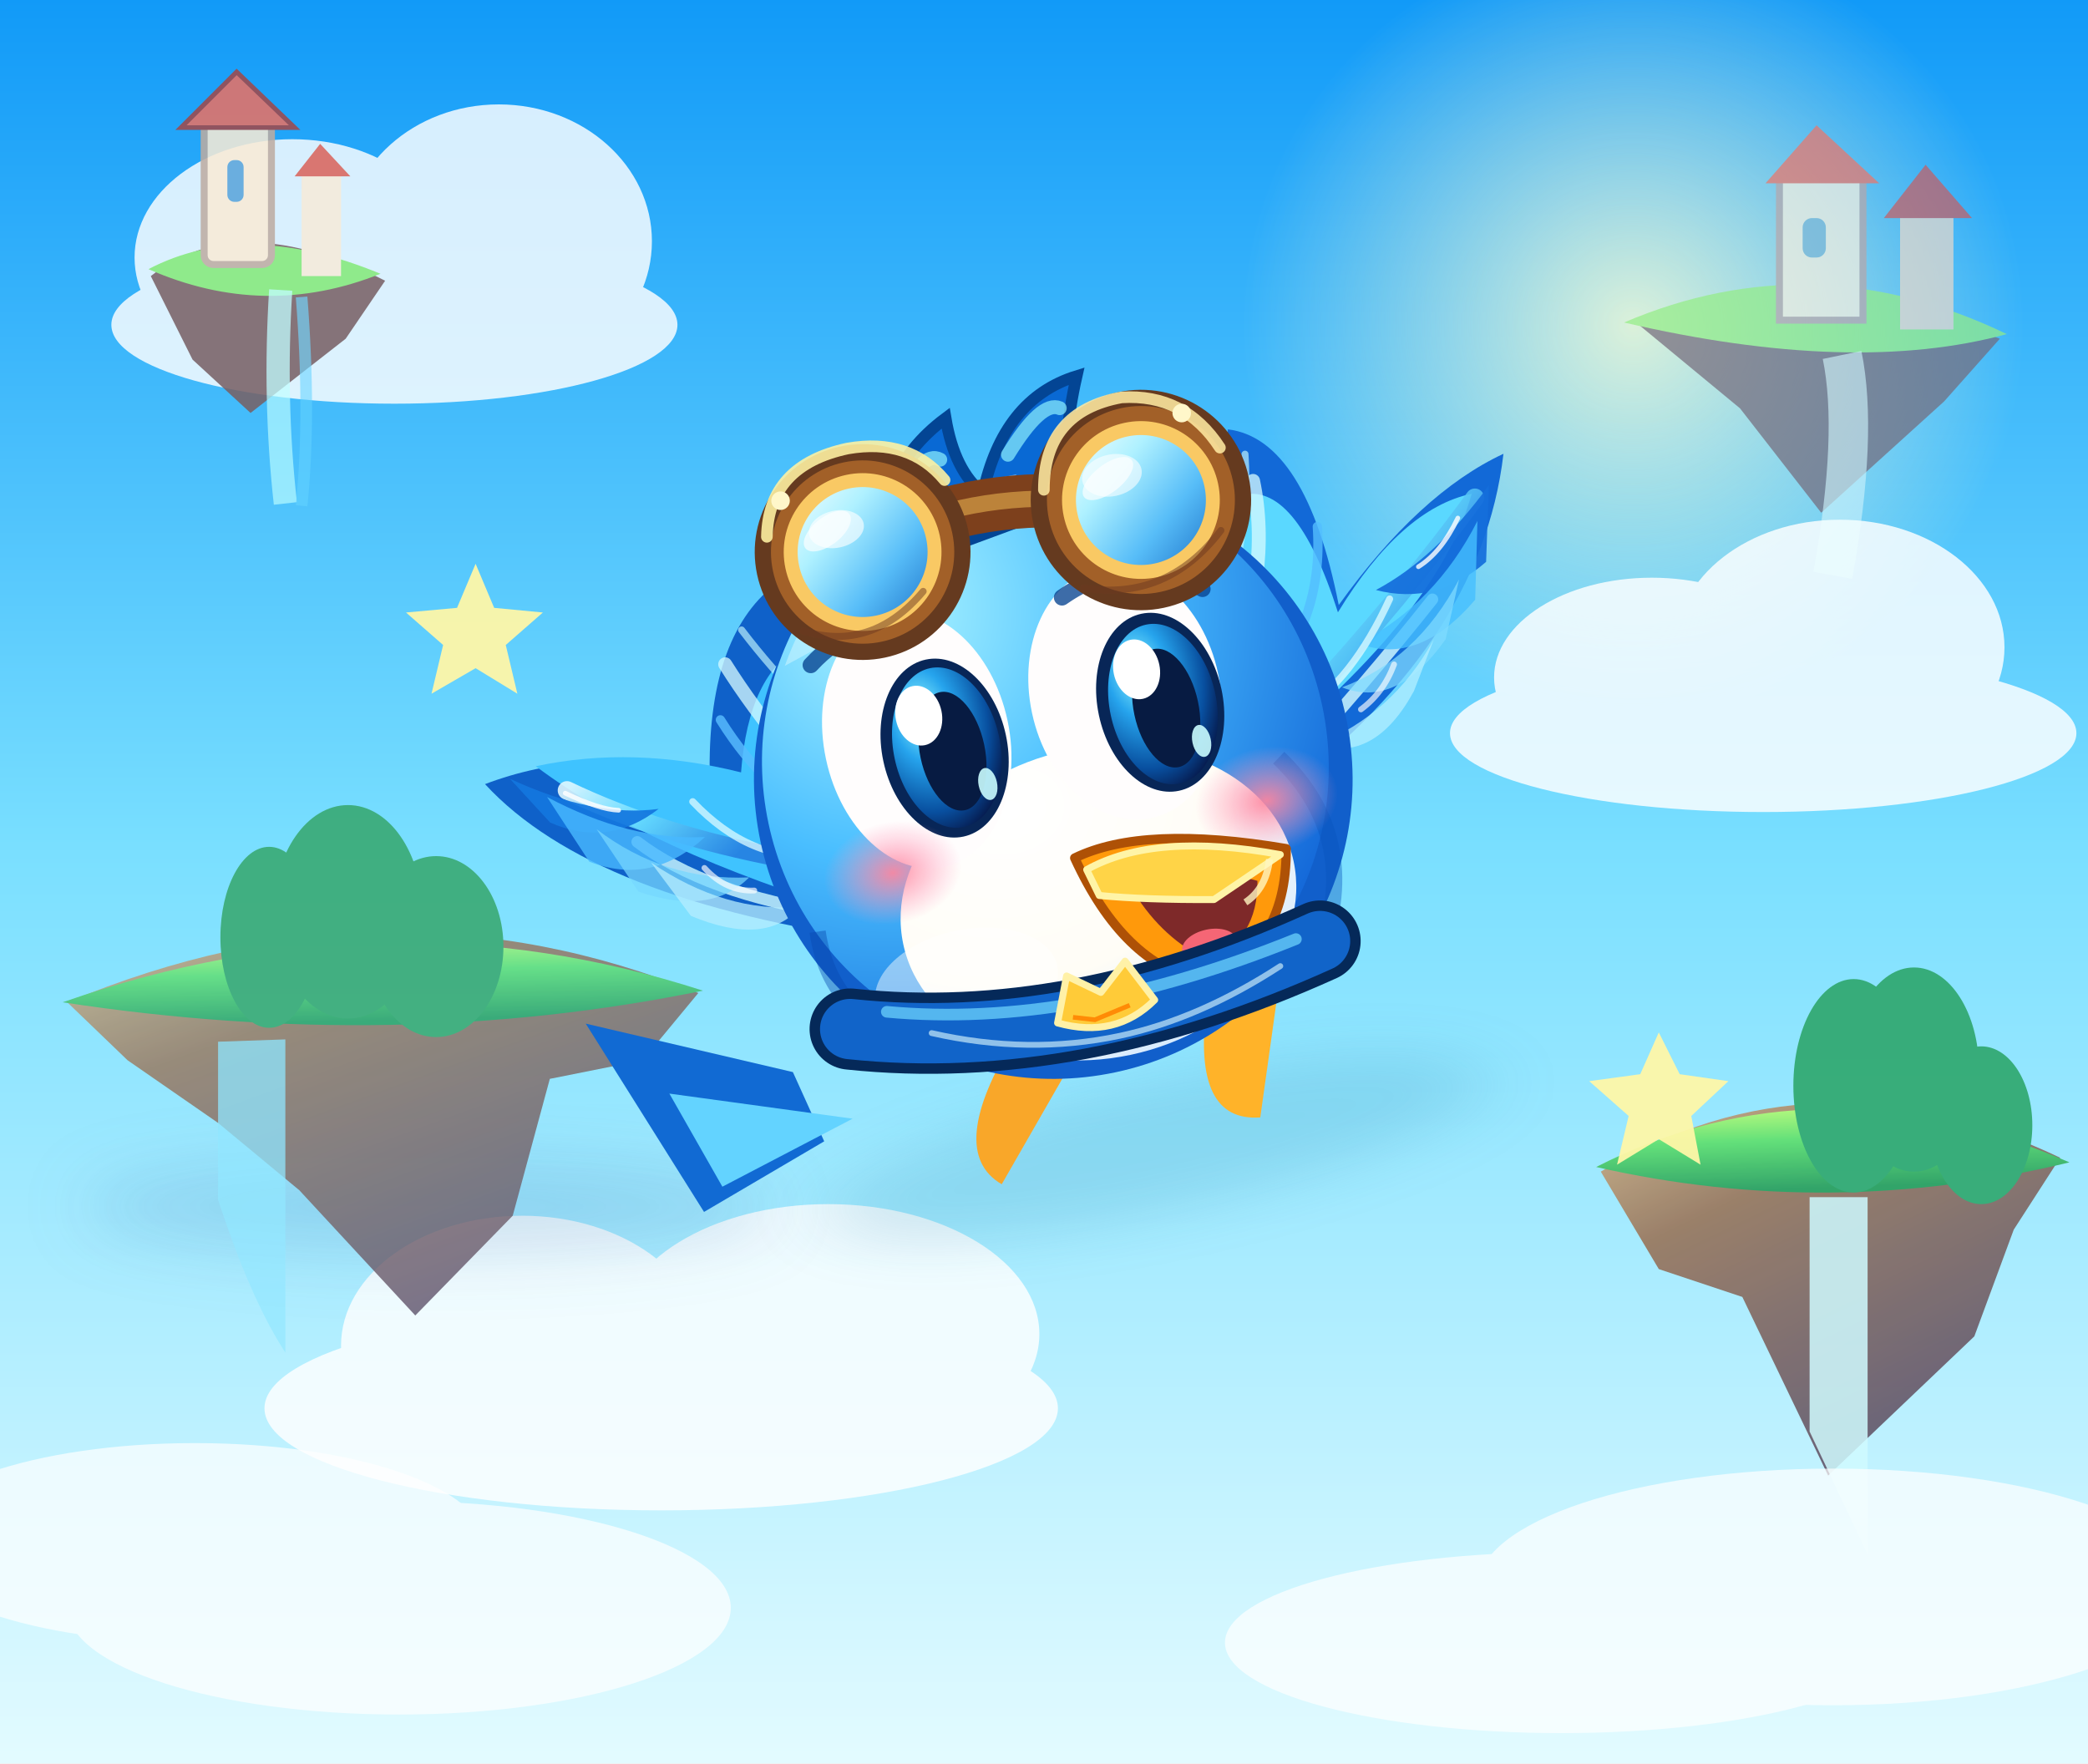
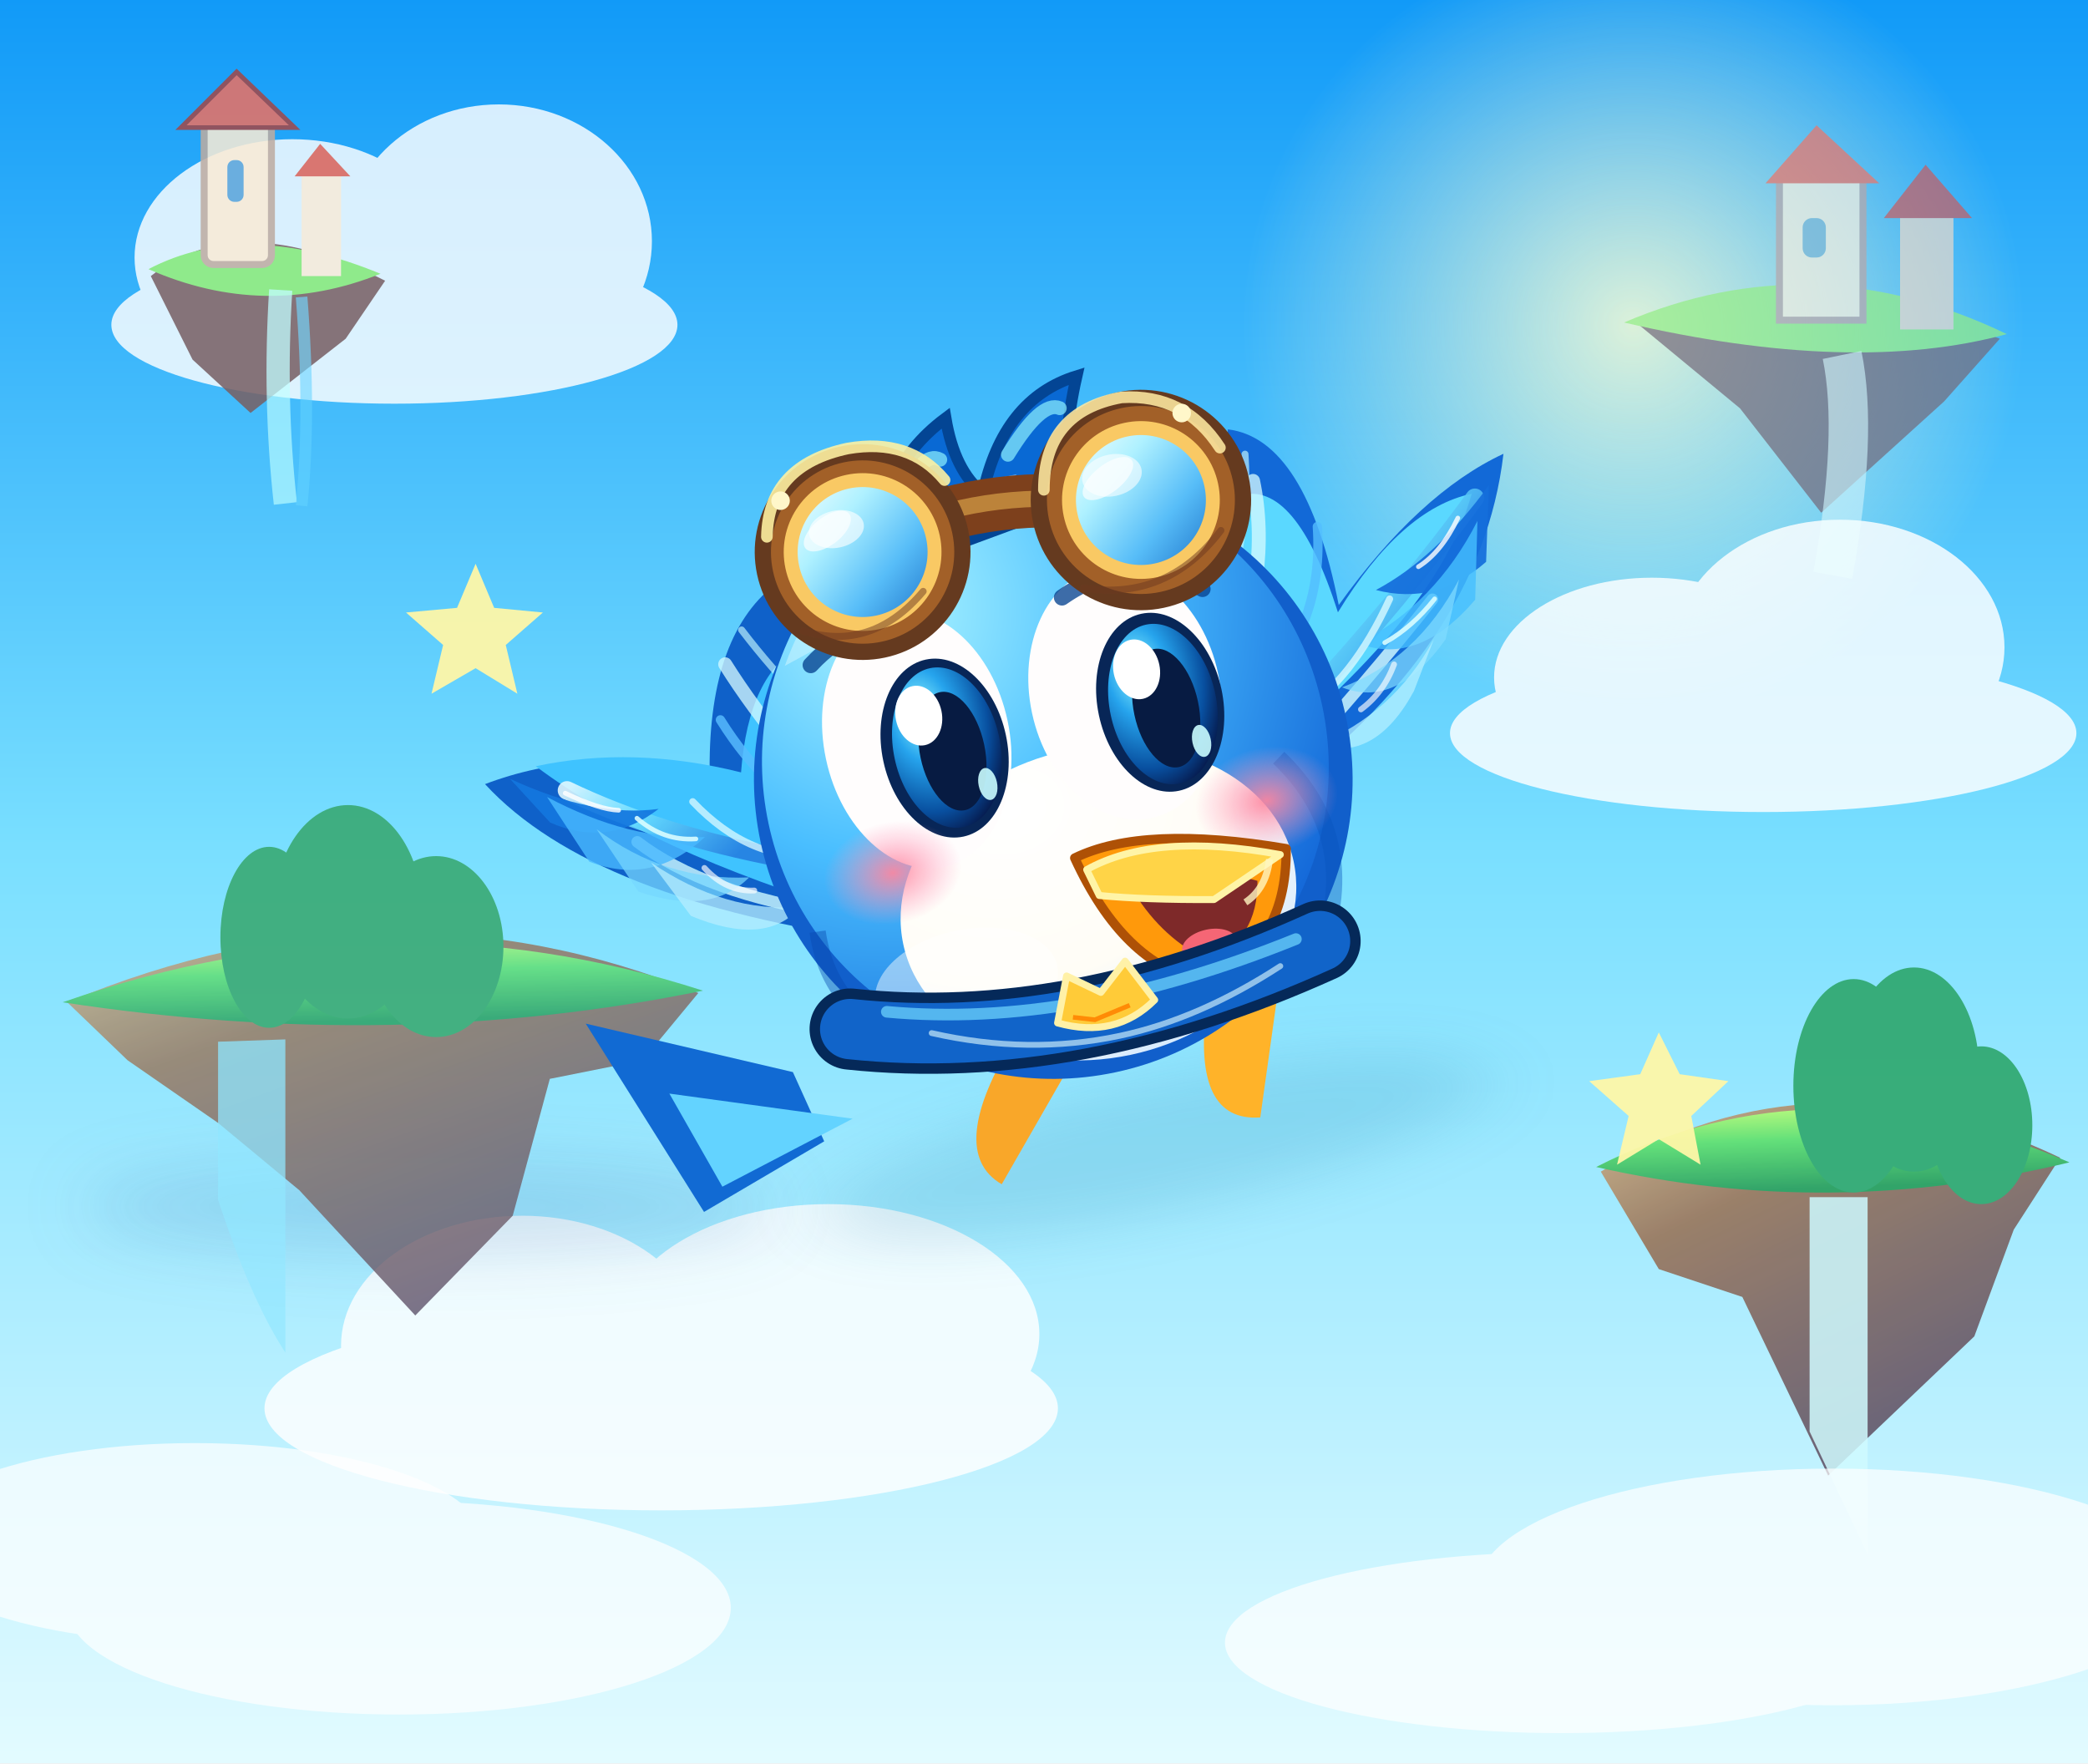
<svg xmlns="http://www.w3.org/2000/svg" width="900" height="760" viewBox="0 0 900 760">
  <defs>
    <linearGradient id="sky" x2="0" y2="1">
      <stop stop-color="#119af8" />
      <stop offset=".48" stop-color="#79dfff" />
      <stop offset="1" stop-color="#e3fbff" />
    </linearGradient>
    <linearGradient id="rock" x2=".6" y2="1">
      <stop stop-color="#d4b485" />
      <stop offset=".32" stop-color="#997459" />
      <stop offset="1" stop-color="#5b516b" />
    </linearGradient>
    <linearGradient id="grass" x2=".2" y2="1">
      <stop stop-color="#c7ff71" />
      <stop offset=".43" stop-color="#5edf6b" />
      <stop offset="1" stop-color="#269c59" />
    </linearGradient>
    <radialGradient id="belly" cx=".33" cy=".15" r=".9">
      <stop stop-color="#ffffff" />
      <stop offset=".62" stop-color="#fffdf6" />
      <stop offset="1" stop-color="#d6eaff" />
    </radialGradient>
    <radialGradient id="cheek">
      <stop stop-color="#ff869e" stop-opacity=".92" />
      <stop offset="1" stop-color="#ff9bc0" stop-opacity="0" />
    </radialGradient>
    <linearGradient id="lens" x1="0" y1="0" x2=".8" y2="1">
      <stop stop-color="#f6ffff" />
      <stop offset=".35" stop-color="#aff1ff" />
      <stop offset=".72" stop-color="#57bdf8" />
      <stop offset="1" stop-color="#2a83d3" />
    </linearGradient>
    <radialGradient id="body" cx=".28" cy=".18" r=".9">
      <stop stop-color="#adf5ff" />
      <stop offset=".48" stop-color="#49beff" />
      <stop offset="1" stop-color="#1265d7" />
    </radialGradient>
    <radialGradient id="irisBopi" cx=".33" cy=".27" r=".78">
      <stop stop-color="#94faff" />
      <stop offset=".37" stop-color="#26a4ed" />
      <stop offset=".78" stop-color="#084f9f" />
      <stop offset="1" stop-color="#061e53" />
    </radialGradient>
    <linearGradient id="featherGlint" x1="0" y1="0" x2=".85" y2=".8">
      <stop stop-color="#e5faff" />
      <stop offset=".42" stop-color="#6bdfff" />
      <stop offset="1" stop-color="#247cdf" />
    </linearGradient>
    <radialGradient id="sun">
      <stop stop-color="#fffed3" />
      <stop offset="1" stop-color="#fffed3" stop-opacity="0" />
    </radialGradient>
    <filter id="shadow" x="-60%" y="-60%" width="220%" height="240%">
      <feGaussianBlur stdDeviation="14" />
    </filter>
  </defs>
  <rect width="900" height="760" fill="url(#sky)" />
  <circle cx="704" cy="140" r="168" fill="url(#sun)" opacity=".82" />
  <g fill="white" opacity=".82">
    <ellipse cx="170" cy="140" rx="122" ry="34" />
    <ellipse cx="126" cy="111" rx="68" ry="51" />
    <ellipse cx="215" cy="104" rx="66" ry="59" />
    <ellipse cx="760" cy="316" rx="135" ry="34" />
    <ellipse cx="712" cy="292" rx="68" ry="43" />
    <ellipse cx="793" cy="279" rx="71" ry="55" />
    <ellipse cx="285" cy="607" rx="171" ry="44" />
    <ellipse cx="225" cy="580" rx="78" ry="56" />
    <ellipse cx="357" cy="575" rx="91" ry="56" />
  </g>
  <g opacity=".8">
    <ellipse cx="185" cy="520" rx="150" ry="20" fill="#2d6bab" opacity=".22" filter="url(#shadow)" />
    <path d="M29 432Q168 374 301 428L277 457 237 465 221 524 179 567 129 513 94 484 55 457Z" fill="url(#rock)" />
    <path d="M27 432Q167 383 303 427Q171 454 27 432Z" fill="url(#grass)" />
    <path d="M94 449v68q14 43 29 66v-135z" fill="#8de6ff" opacity=".75" />
    <g fill="#31a361">
      <ellipse cx="116" cy="404" rx="21" ry="39" />
      <ellipse cx="150" cy="393" rx="32" ry="46" />
      <ellipse cx="188" cy="408" rx="29" ry="39" />
    </g>
  </g>
  <g opacity=".9">
    <path d="M690 505Q783 449 888 499L868 530 851 576 788 636 751 559 715 547Z" fill="url(#rock)" />
    <path d="M688 503Q784 454 892 501Q789 526 688 503Z" fill="url(#grass)" />
    <path d="M780 516v101q17 36 25 53v-154z" fill="#d2fbff" opacity=".85" />
    <g fill="#2da66b">
      <ellipse cx="799" cy="468" rx="26" ry="46" />
      <ellipse cx="825" cy="461" rx="28" ry="44" />
      <ellipse cx="854" cy="485" rx="22" ry="34" />
    </g>
  </g>
  <g opacity=".86">
    <path d="M65 119Q103 89 166 121L149 146 108 178 83 155Z" fill="#775f64" />
    <path d="M64 116Q106 94 164 118Q114 138 64 116Z" fill="#83e978" />
    <rect x="88" y="51" width="29" height="63" rx="4" fill="#f8ead5" stroke="#bdaca1" stroke-width="3" />
    <path d="M78 55L102 31 127 55Z" fill="#e97064" stroke="#a14748" stroke-width="2" />
    <rect x="98" y="69" width="7" height="18" rx="3" fill="#58a4da" />
    <rect x="130" y="74" width="17" height="45" fill="#f6ead9" />
    <path d="M127 76L138 62 151 76Z" fill="#d9635a" />
    <path d="M121 125q-3 47 2 92" stroke="#bdffff" stroke-width="10" opacity=".75" fill="none" />
    <path d="M130 128q4 51 0 90" stroke="#62d3ff" stroke-width="5" opacity=".65" fill="none" />
  </g>
  <g opacity=".70">
    <path d="M704 138Q779 113 862 146L838 173 785 221 750 176Z" fill="#746879" />
    <path d="M700 139Q782 104 865 144Q799 162 700 139Z" fill="#93ed84" />
    <rect x="767" y="77" width="36" height="61" fill="#f6f0df" stroke="#b6a5a9" stroke-width="3" />
    <path d="M761 79L783 54 810 79Z" fill="#ee7467" />
    <rect x="777" y="94" width="10" height="17" rx="4" fill="#7db7d5" />
    <rect x="819" y="91" width="23" height="51" fill="#ead9cb" />
    <path d="M812 94L830 71 850 94Z" fill="#c95b60" />
    <path d="M794 153Q801 187 790 248" fill="none" stroke="#edffff" stroke-width="17" opacity=".64" />
  </g>
  <g opacity=".70" fill="#ffffff">
    <ellipse cx="84" cy="665" rx="125" ry="43" />
    <ellipse cx="172" cy="693" rx="143" ry="46" />
    <ellipse cx="790" cy="684" rx="153" ry="51" />
    <ellipse cx="673" cy="708" rx="145" ry="39" />
  </g>
  <g transform="translate(454 336) rotate(-12)">
    <ellipse cx="10" cy="164" rx="146" ry="28" fill="#1a7ea7" opacity=".16" filter="url(#shadow)" />
    <path d="M-86 53Q-205 10-240-49Q-195-56-144-35Q-132-93-98-108Q-65-53-49-13Z" fill="#0f61c9" data-wing="left" />
    <path d="M-93 40Q-177-6-217-52Q-174-52-131-31Q-119-72-94-79Z" fill="#3fc3ff" data-wing="left" />
    <path d="M88 29Q192-17 219-97Q180-88 136-48Q137-121 105-132Q84-67 61-33Z" fill="#1269d7" data-wing="right" />
    <path d="M81 14Q177-34 202-83Q171-83 135-45Q129-105 104-103Z" fill="#5ad8ff" data-wing="right" />
    <path d="M-206 -39Q-171 -12 -121 9" fill="none" stroke="url(#featherGlint)" stroke-width="8" opacity=".87" stroke-linecap="round" data-wing="left" />
    <path d="M-181 -11Q-157 17 -104 37" fill="none" stroke="#c8f7ff" stroke-width="5" opacity=".82" stroke-linecap="round" data-wing="left" />
    <path d="M-128 -78Q-113 -37 -80 13" fill="none" stroke="#d5faff" stroke-width="6" opacity=".76" stroke-linecap="round" data-wing="left" />
    <path d="M203 -81Q164 -46 112 -9" fill="none" stroke="url(#featherGlint)" stroke-width="8" opacity=".86" stroke-linecap="round" data-wing="right" />
    <path d="M176 -42Q141 -13 99 17" fill="none" stroke="#d2faff" stroke-width="5" opacity=".82" stroke-linecap="round" data-wing="right" />
    <path d="M111 -108Q111 -68 81 -22" fill="none" stroke="#d5faff" stroke-width="6" opacity=".76" stroke-linecap="round" data-wing="right" />
    <path d="M-229 -49Q-197 -25 -169 -23Q-194 -11 -216 -27Z" fill="#1377df" opacity=".93" data-wing="left" />
    <path d="M-215 -38Q-184 -12 -152 -7Q-179 9 -203 -7Z" fill="#47b9ff" opacity=".81" data-wing="left" />
    <path d="M-197 -20Q-173 8 -137 14Q-157 27 -185 10Z" fill="#76d7ff" opacity=".73" data-wing="left" />
    <path d="M-177 -1Q-150 27 -118 31Q-136 45 -165 25Z" fill="#b6eeff" opacity=".75" data-wing="left" />
    <path d="M-154 -23Q-135 8 -105 11" fill="none" stroke="#d8f9ff" stroke-width="3" opacity=".77" stroke-linecap="round" data-wing="left" />
    <path d="M-135 -55Q-122 -19 -93 6" fill="none" stroke="#58bdff" stroke-width="4" opacity=".82" stroke-linecap="round" data-wing="left" />
    <path d="M-118 -91Q-100 -53 -73 -21" fill="none" stroke="#c4f7ff" stroke-width="3" opacity=".65" stroke-linecap="round" data-wing="left" />
    <path d="M-207 -38Q-194 -28 -186 -26" fill="none" stroke="#ffffff" stroke-width="2" opacity=".82" stroke-linecap="round" data-wing="left" />
    <path d="M-155 6Q-148 18 -136 20" fill="none" stroke="#ffffff" stroke-width="2.5" opacity=".66" stroke-linecap="round" data-wing="left" />
+     <path d="M-179 -21Q-170 -9 -156 -7" fill="none" stroke="#deffff" stroke-width="2" opacity=".86" stroke-linecap="round" data-wing="left" />
    <path d="M210 -85Q181 -59 153 -51Q177 -39 202 -53Z" fill="#146edc" opacity=".93" data-wing="right" />
    <path d="M202 -71Q177 -40 141 -30Q164 -15 194 -38Z" fill="#45bfff" opacity=".80" data-wing="right" />
    <path d="M189 -48Q164 -18 130 -13Q151 1 178 -24Z" fill="#80dcff" opacity=".73" data-wing="right" />
    <path d="M173 -25Q149 3 114 9Q137 22 160 -5Z" fill="#b3efff" opacity=".75" data-wing="right" />
    <path d="M158 -46Q135 -15 110 -6" fill="none" stroke="#d9faff" stroke-width="3" opacity=".79" stroke-linecap="round" data-wing="right" />
    <path d="M134 -83Q128 -41 95 -20" fill="none" stroke="#53beff" stroke-width="4" opacity=".8" stroke-linecap="round" data-wing="right" />
    <path d="M110 -120Q104 -78 76 -40" fill="none" stroke="#c5f7ff" stroke-width="3" opacity=".66" stroke-linecap="round" data-wing="right" />
    <path d="M194 -74Q184 -61 173 -57" fill="none" stroke="#ffffff" stroke-width="2" opacity=".8" stroke-linecap="round" data-wing="right" />
    <path d="M154 -18Q147 -7 136 -2" fill="none" stroke="#ffffff" stroke-width="2.5" opacity=".65" stroke-linecap="round" data-wing="right" />
+     <path d="M177 -42Q165 -32 152 -28" fill="none" stroke="#deffff" stroke-width="2" opacity=".86" stroke-linecap="round" data-wing="right" />
    <path d="M-136 100L-219 61-186 151-129 132Z" fill="#116ad3" />
    <path d="M-115 125L-190 98-176 142Z" fill="#63d3ff" />
    <path d="M-39 105q-40 42-19 61l43-48z" fill="#f9a729" />
    <path d="M44 110q-16 47 13 51l20-55z" fill="#ffb329" />
    <circle r="129" fill="#115fcb" />
    <ellipse cx="-2" cy="-7" rx="122" ry="125" fill="url(#body)" />
    <path d="M-53 -103Q-50 -145 -13 -162Q-14 -139 -4 -127Q13 -165 46 -168Q34 -142 30 -115Z" fill="#0969d4" stroke="#034594" stroke-width="5" />
    <path d="M-40 -130Q-26 -151 -19 -145M10 -141Q29 -161 36 -156" fill="none" stroke="#8bf1ff" stroke-width="6" opacity=".7" stroke-linecap="round" />
    <path d="M-103 -72Q-65-133 12-132Q-24-114-49-88" fill="#d7f9ff" opacity=".48" />
    <path d="M-113 43Q-116 86-67 108" fill="none" stroke="#0647ae" stroke-width="7" opacity=".42" />
    <path d="M97 11Q125 52 97 97" fill="none" stroke="#0753bb" stroke-width="7" opacity=".4" />
    <ellipse cx="8" cy="56" rx="86" ry="67" fill="url(#belly)" />
    <ellipse cx="-55" cy="79" rx="40" ry="24" fill="#ffffff" opacity=".46" />
    <ellipse cx="-54" cy="-29" rx="40" ry="56" fill="#fffdfd" />
    <ellipse cx="38" cy="-30" rx="41" ry="55" fill="#fffdfd" />
    <ellipse cx="-43" cy="-23" rx="27" ry="39" fill="#082657" />
    <ellipse cx="-42" cy="-23" rx="23" ry="35" fill="url(#irisBopi)" />
    <ellipse cx="-40" cy="-21" rx="14" ry="26" fill="#071b42" />
    <ellipse cx="52" cy="-23" rx="27" ry="39" fill="#082657" />
    <ellipse cx="53" cy="-22" rx="23" ry="35" fill="url(#irisBopi)" />
    <ellipse cx="54" cy="-20" rx="14" ry="26" fill="#071b42" />
    <ellipse cx="-51" cy="-39" rx="10" ry="13" fill="white" />
    <ellipse cx="45" cy="-39" rx="10" ry="13" fill="white" />
    <ellipse cx="-28" cy="-4" rx="4" ry="7" fill="#c9fcff" opacity=".9" />
    <ellipse cx="66" cy="-3" rx="4" ry="7" fill="#c9fcff" opacity=".9" />
    <path d="M-92 -70Q-68 -87 -40 -78M20 -76Q53 -90 80 -67" fill="none" stroke="#06428f" stroke-width="7" opacity=".78" stroke-linecap="round" />
    <ellipse cx="-76" cy="25" rx="30" ry="22" fill="url(#cheek)" />
    <ellipse cx="88" cy="28" rx="31" ry="23" fill="url(#cheek)" />
    <path d="M2 35Q34 27 92 50Q83 94 44 98Q13 84 2 35Z" fill="#ff990b" stroke="#ae5106" stroke-width="4" stroke-linejoin="round" />
    <path d="M24 55Q53 48 77 61Q72 86 49 90Q32 77 24 55Z" fill="#7e2929" />
    <ellipse cx="51" cy="84" rx="12" ry="7" fill="#f56675" />
    <path d="M6 41Q38 31 89 52L57 65Q28 59 9 53Z" fill="#ffd447" stroke="#fff4a7" stroke-width="3" stroke-linejoin="round" />
    <path d="M70 69Q80 65 84 53" fill="none" stroke="#fff6c0" stroke-width="3" opacity=".8" />
    <path d="M-108 87Q-16 117 98 92" fill="none" stroke="#052959" stroke-width="35" stroke-linecap="round" />
    <path d="M-108 87Q-16 117 98 92" fill="none" stroke="#1164c9" stroke-width="26" stroke-linecap="round" />
    <path d="M-91 83Q-14 107 88 89" fill="none" stroke="#71d8ff" stroke-width="5" opacity=".70" stroke-linecap="round" />
    <path d="M-20 103L-12 84 1 94 14 83 23 102Q3 115-20 103Z" fill="#ffcb38" stroke="#fff1a7" stroke-width="3" stroke-linejoin="round" />
    <path d="M-13 102L-4 105 12 102" fill="none" stroke="#ff8b06" stroke-width="2" />
    <path d="M-94 -101Q-7 -147 93 -91" fill="none" stroke="#7d401c" stroke-width="23" />
    <path d="M-89 -104Q-7 -146 88 -94" fill="none" stroke="#bc833a" stroke-width="7" stroke-linecap="round" />
    <circle cx="-60" cy="-113" r="43" fill="#a26028" stroke="#653a1f" stroke-width="7" />
    <circle cx="-60" cy="-113" r="31" fill="url(#lens)" stroke="#f9c964" stroke-width="6" />
    <ellipse cx="-69" cy="-125" rx="12" ry="8" fill="#ffffff" opacity=".62" />
    <ellipse cx="-73" cy="-125" rx="12" ry="6" fill="white" opacity=".66" transform="rotate(-26 -73 -125)" />
    <circle cx="62" cy="-110" r="44" fill="#a26028" stroke="#653a1f" stroke-width="7" />
    <circle cx="62" cy="-110" r="31" fill="url(#lens)" stroke="#f9c964" stroke-width="6" />
    <ellipse cx="52" cy="-123" rx="13" ry="9" fill="#ffffff" opacity=".58" />
    <ellipse cx="50" cy="-122" rx="13" ry="6" fill="white" opacity=".66" transform="rotate(-26 50 -122)" />
    <path d="M-99 -128Q-92 -158 -57 -158Q-30 -157 -19 -136" fill="none" stroke="#fff1a2" stroke-width="5" opacity=".89" stroke-linecap="round" />
    <path d="M22 -123Q29 -156 63 -155Q90 -151 100 -125" fill="none" stroke="#ffe9a1" stroke-width="5" opacity=".87" stroke-linecap="round" />
    <path d="M-92 -85Q-65 -70 -38 -91 M30 -78Q64 -65 93 -90" fill="none" stroke="#6c381f" stroke-width="3" opacity=".5" stroke-linecap="round" />
    <circle cx="-90" cy="-142" r="4" fill="#fff7ca" />
    <circle cx="87" cy="-143" r="4" fill="#fff7ca" />
    <path d="M-74 96Q-35 114 5 114Q40 114 79 99" fill="none" stroke="#dffaff" stroke-width="2.5" opacity=".62" stroke-linecap="round" />
  </g>
  <g fill="#fff7a7" opacity=".94">
    <path d="M205 243l8 19 21 2-16 14 5 21-18-11-19 11 5-21-16-14 22-2Z" />
    <path d="M715 445l9 18 21 3-16 15 4 21-18-11-18 11 5-21-17-15 22-3Z" />
  </g>
</svg>
